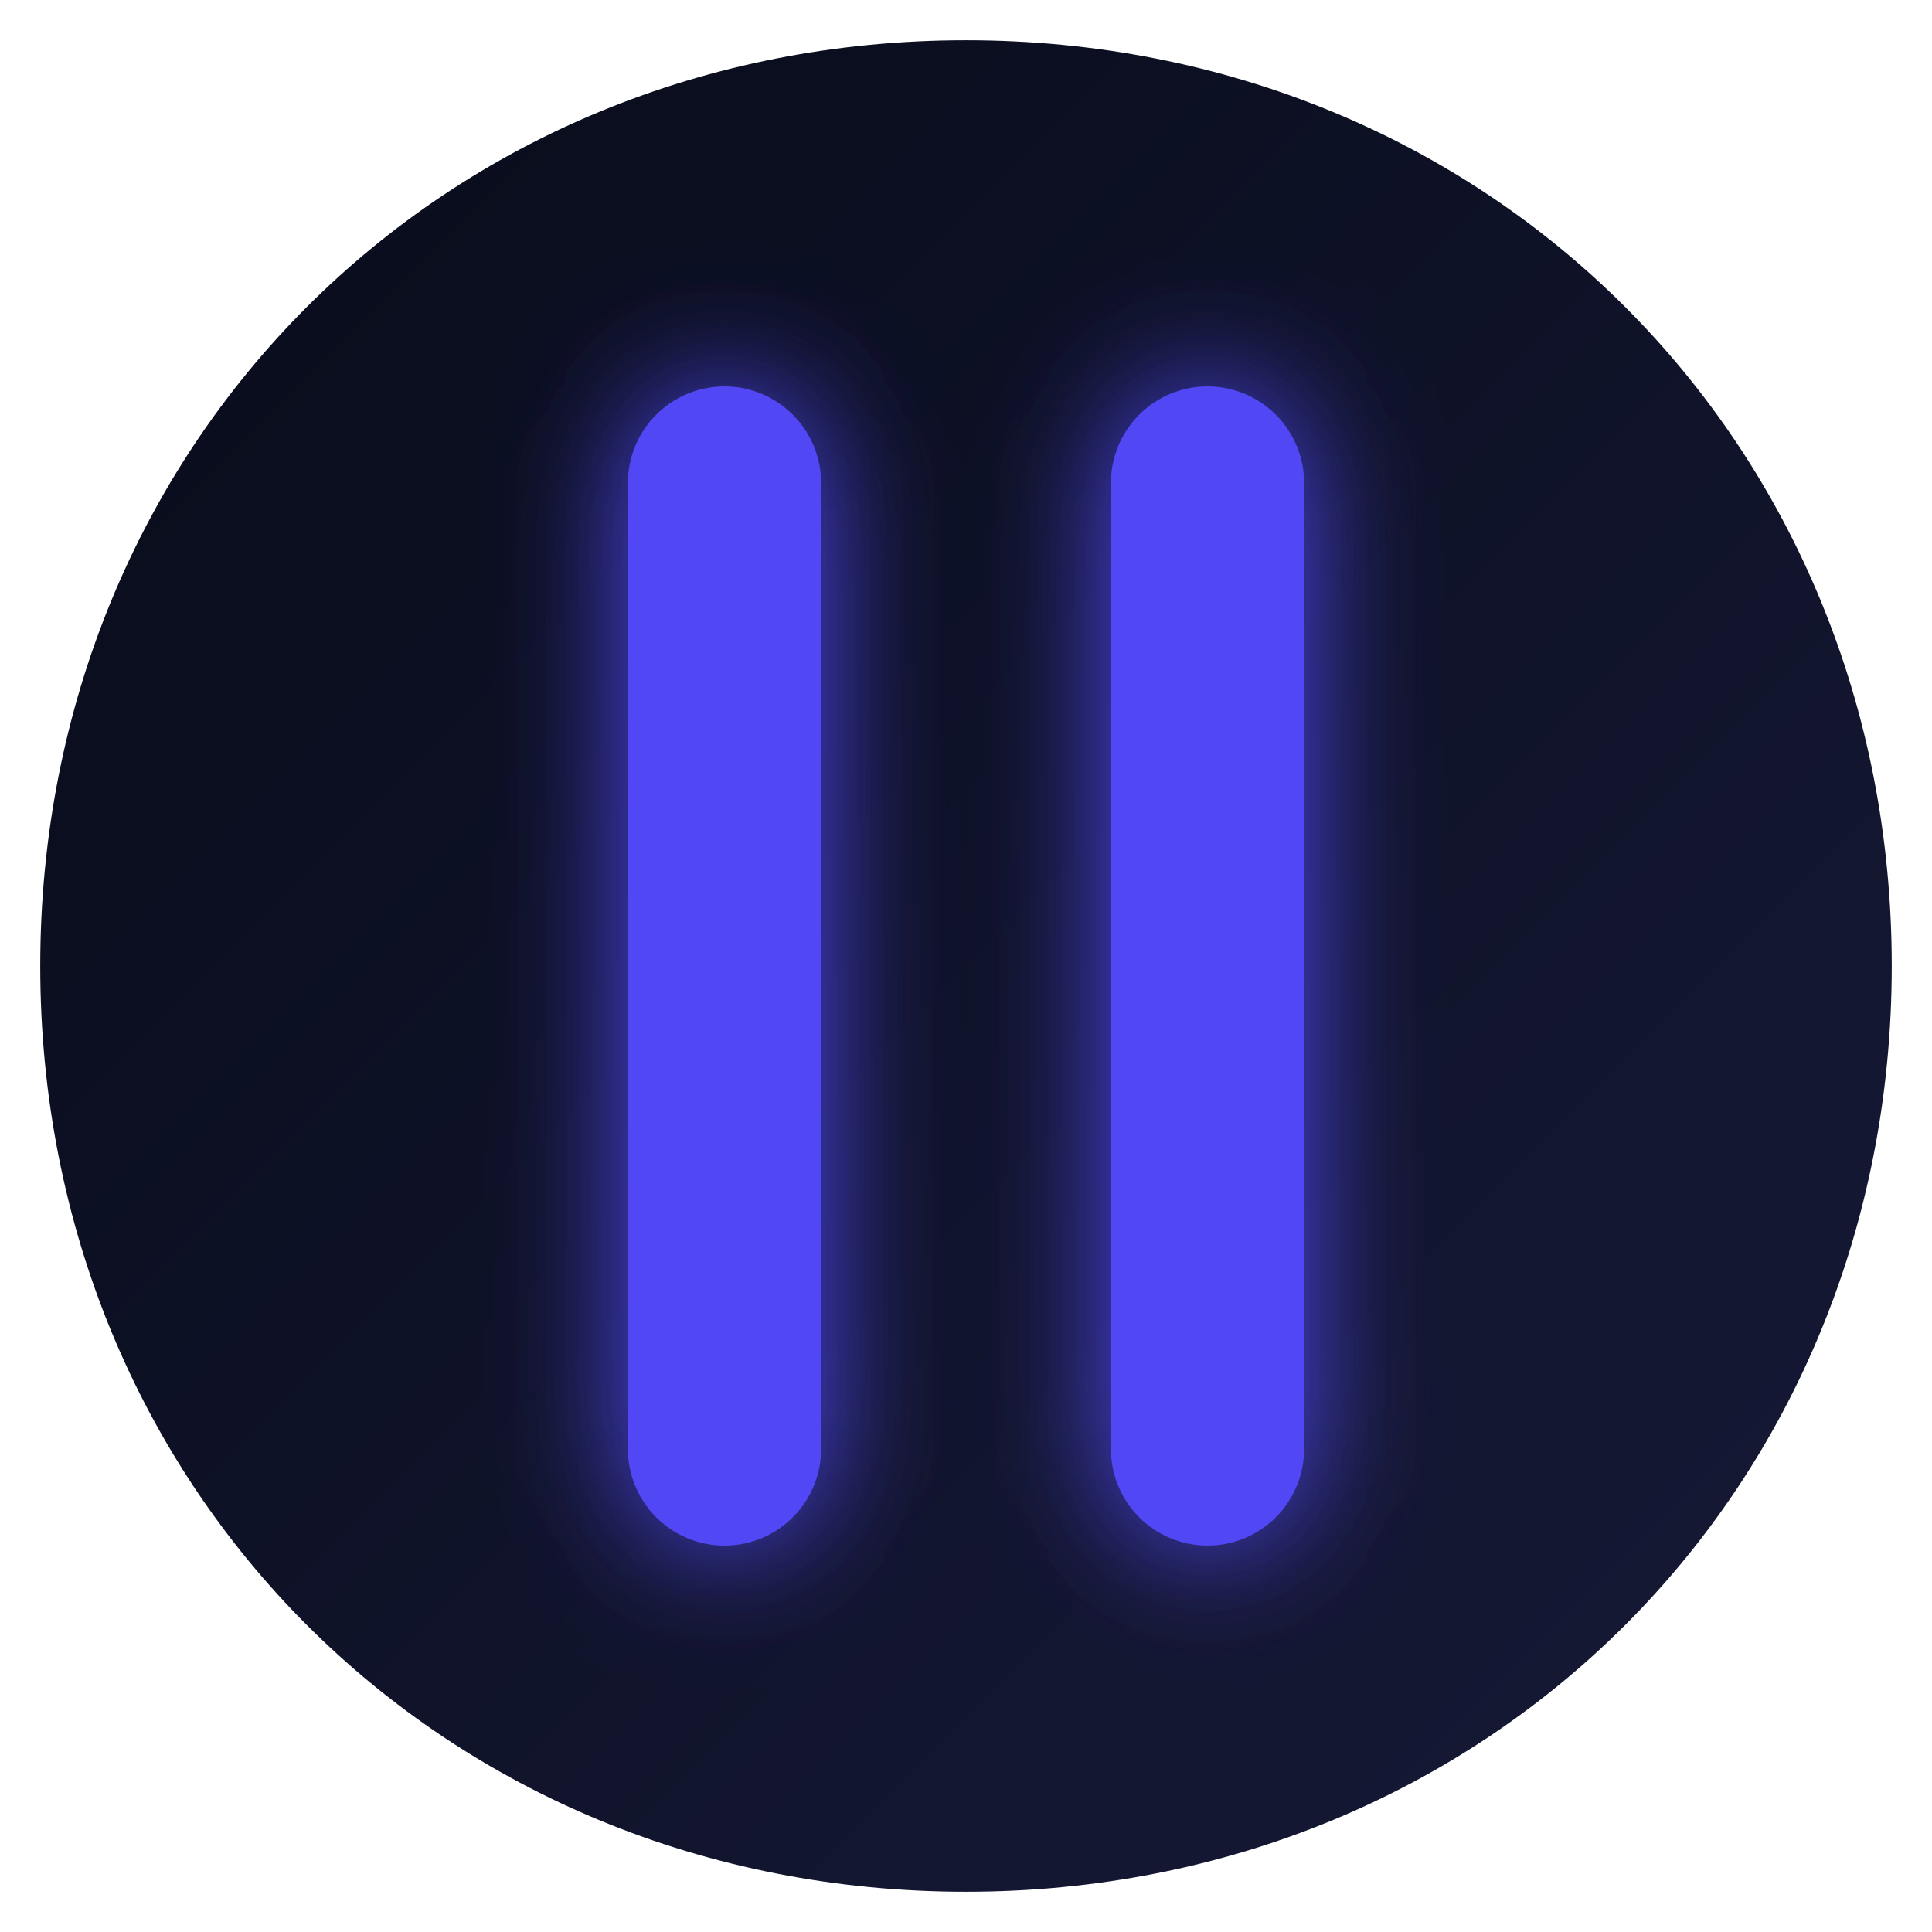
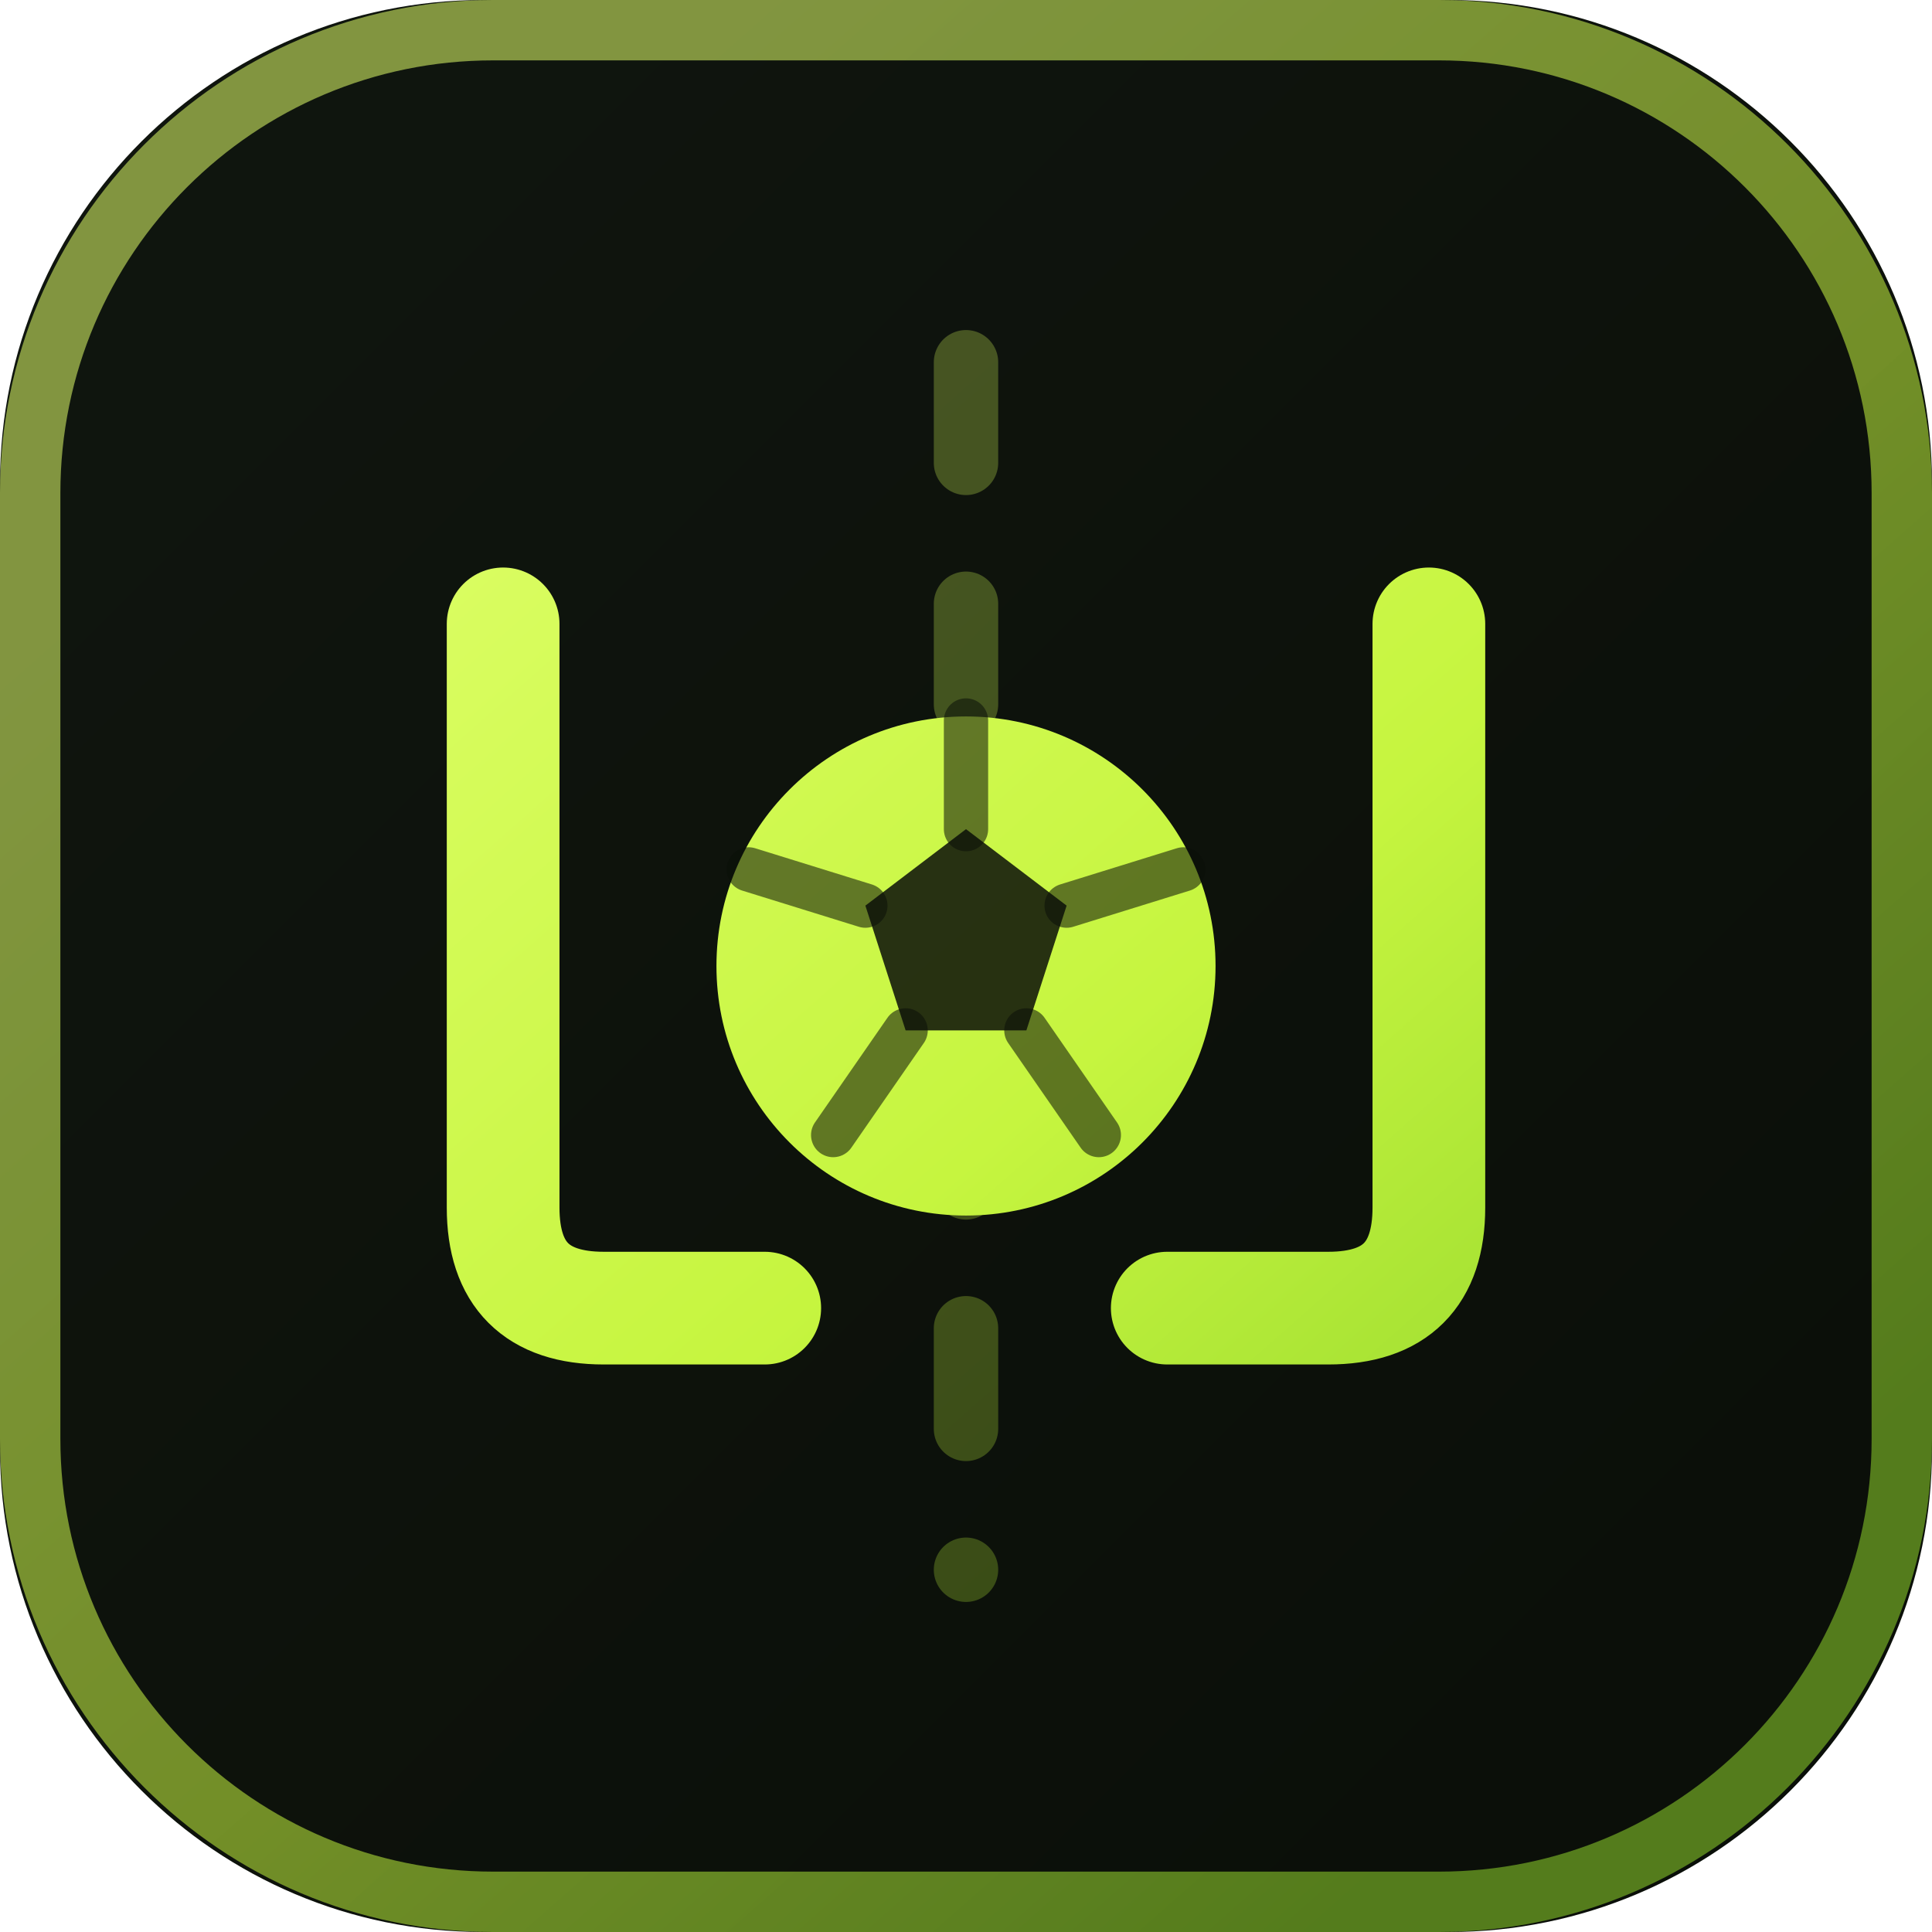
- <svg xmlns="http://www.w3.org/2000/svg" viewBox="0 0 24 24" fill="none">
+ <svg xmlns="http://www.w3.org/2000/svg" width="48" height="48" viewBox="0 0 48 48" fill="none">
  <defs>
-     <linearGradient id="iconBg" x1="0" y1="0" x2="1" y2="1">
-       <stop offset="0%" stop-color="#070B18" />
-       <stop offset="100%" stop-color="#171A38" />
+     <linearGradient id="v" x1="10" y1="8" x2="40" y2="42" gradientUnits="userSpaceOnUse">
+       <stop offset="0" stop-color="#DFFF6A" />
+       <stop offset="0.55" stop-color="#C6F53F" />
+       <stop offset="1" stop-color="#8FD42B" />
    </linearGradient>
-     <filter id="glow" x="-50%" y="-50%" width="200%" height="200%">
-       <feGaussianBlur stdDeviation="0.8" result="blur" />
-       <feMerge>
-         <feMergeNode in="blur" />
-         <feMergeNode in="SourceGraphic" />
-       </feMerge>
-     </filter>
+     <linearGradient id="b" x1="0" y1="0" x2="48" y2="48" gradientUnits="userSpaceOnUse">
+       <stop offset="0" stop-color="#10160F" />
+       <stop offset="1" stop-color="#0A0E08" />
+     </linearGradient>
  </defs>
-   <path d="M12 0.5 C18.5 0.5 23.5 5.5 23.5 12 C23.5 18.5 18.5 23.5 12 23.5 C5.5 23.5 0.5 18.5 0.5 12 C0.5 5.5 5.5 0.5 12 0.5 Z" fill="url(#iconBg)" />
-   <g filter="url(#glow)">
-     <line x1="9" y1="6" x2="9" y2="18" stroke="#5146F5" stroke-width="2.4" stroke-linecap="round" />
-     <line x1="15" y1="6" x2="15" y2="18" stroke="#5146F5" stroke-width="2.4" stroke-linecap="round" />
-   </g>
+   <rect x="0" y="0" width="48" height="48" rx="12" fill="url(#b)" />
+   <rect x="0.75" y="0.75" width="46.5" height="46.5" rx="11.5" stroke="url(#v)" stroke-opacity="0.55" stroke-width="1.5" />
+   <line x1="24" y1="9" x2="24" y2="39" stroke="url(#v)" stroke-opacity="0.28" stroke-width="1.6" stroke-dasharray="2.5 3.5" stroke-linecap="round" />
+   <path d="M12.5 15.5 V30 Q12.5 32.5 15 32.5 H19" stroke="url(#v)" stroke-width="2.8" stroke-linecap="round" stroke-linejoin="round" />
+   <path d="M35.5 15.5 V30 Q35.5 32.5 33 32.5 H29" stroke="url(#v)" stroke-width="2.8" stroke-linecap="round" stroke-linejoin="round" />
+   <circle cx="24" cy="24" r="6.2" fill="url(#v)" />
+   <path d="M24 20.6 L26.5 22.5 L25.5 25.6 L22.5 25.6 L21.5 22.5 Z" fill="#0A0E08" opacity="0.85" />
+   <path d="M24 20.6 V17.9 M26.5 22.5 L29.4 21.6 M25.5 25.6 L27.3 28.2 M22.5 25.6 L20.7 28.2 M21.5 22.5 L18.6 21.6" stroke="#0A0E08" stroke-width="1.1" stroke-linecap="round" opacity="0.55" />
</svg>
